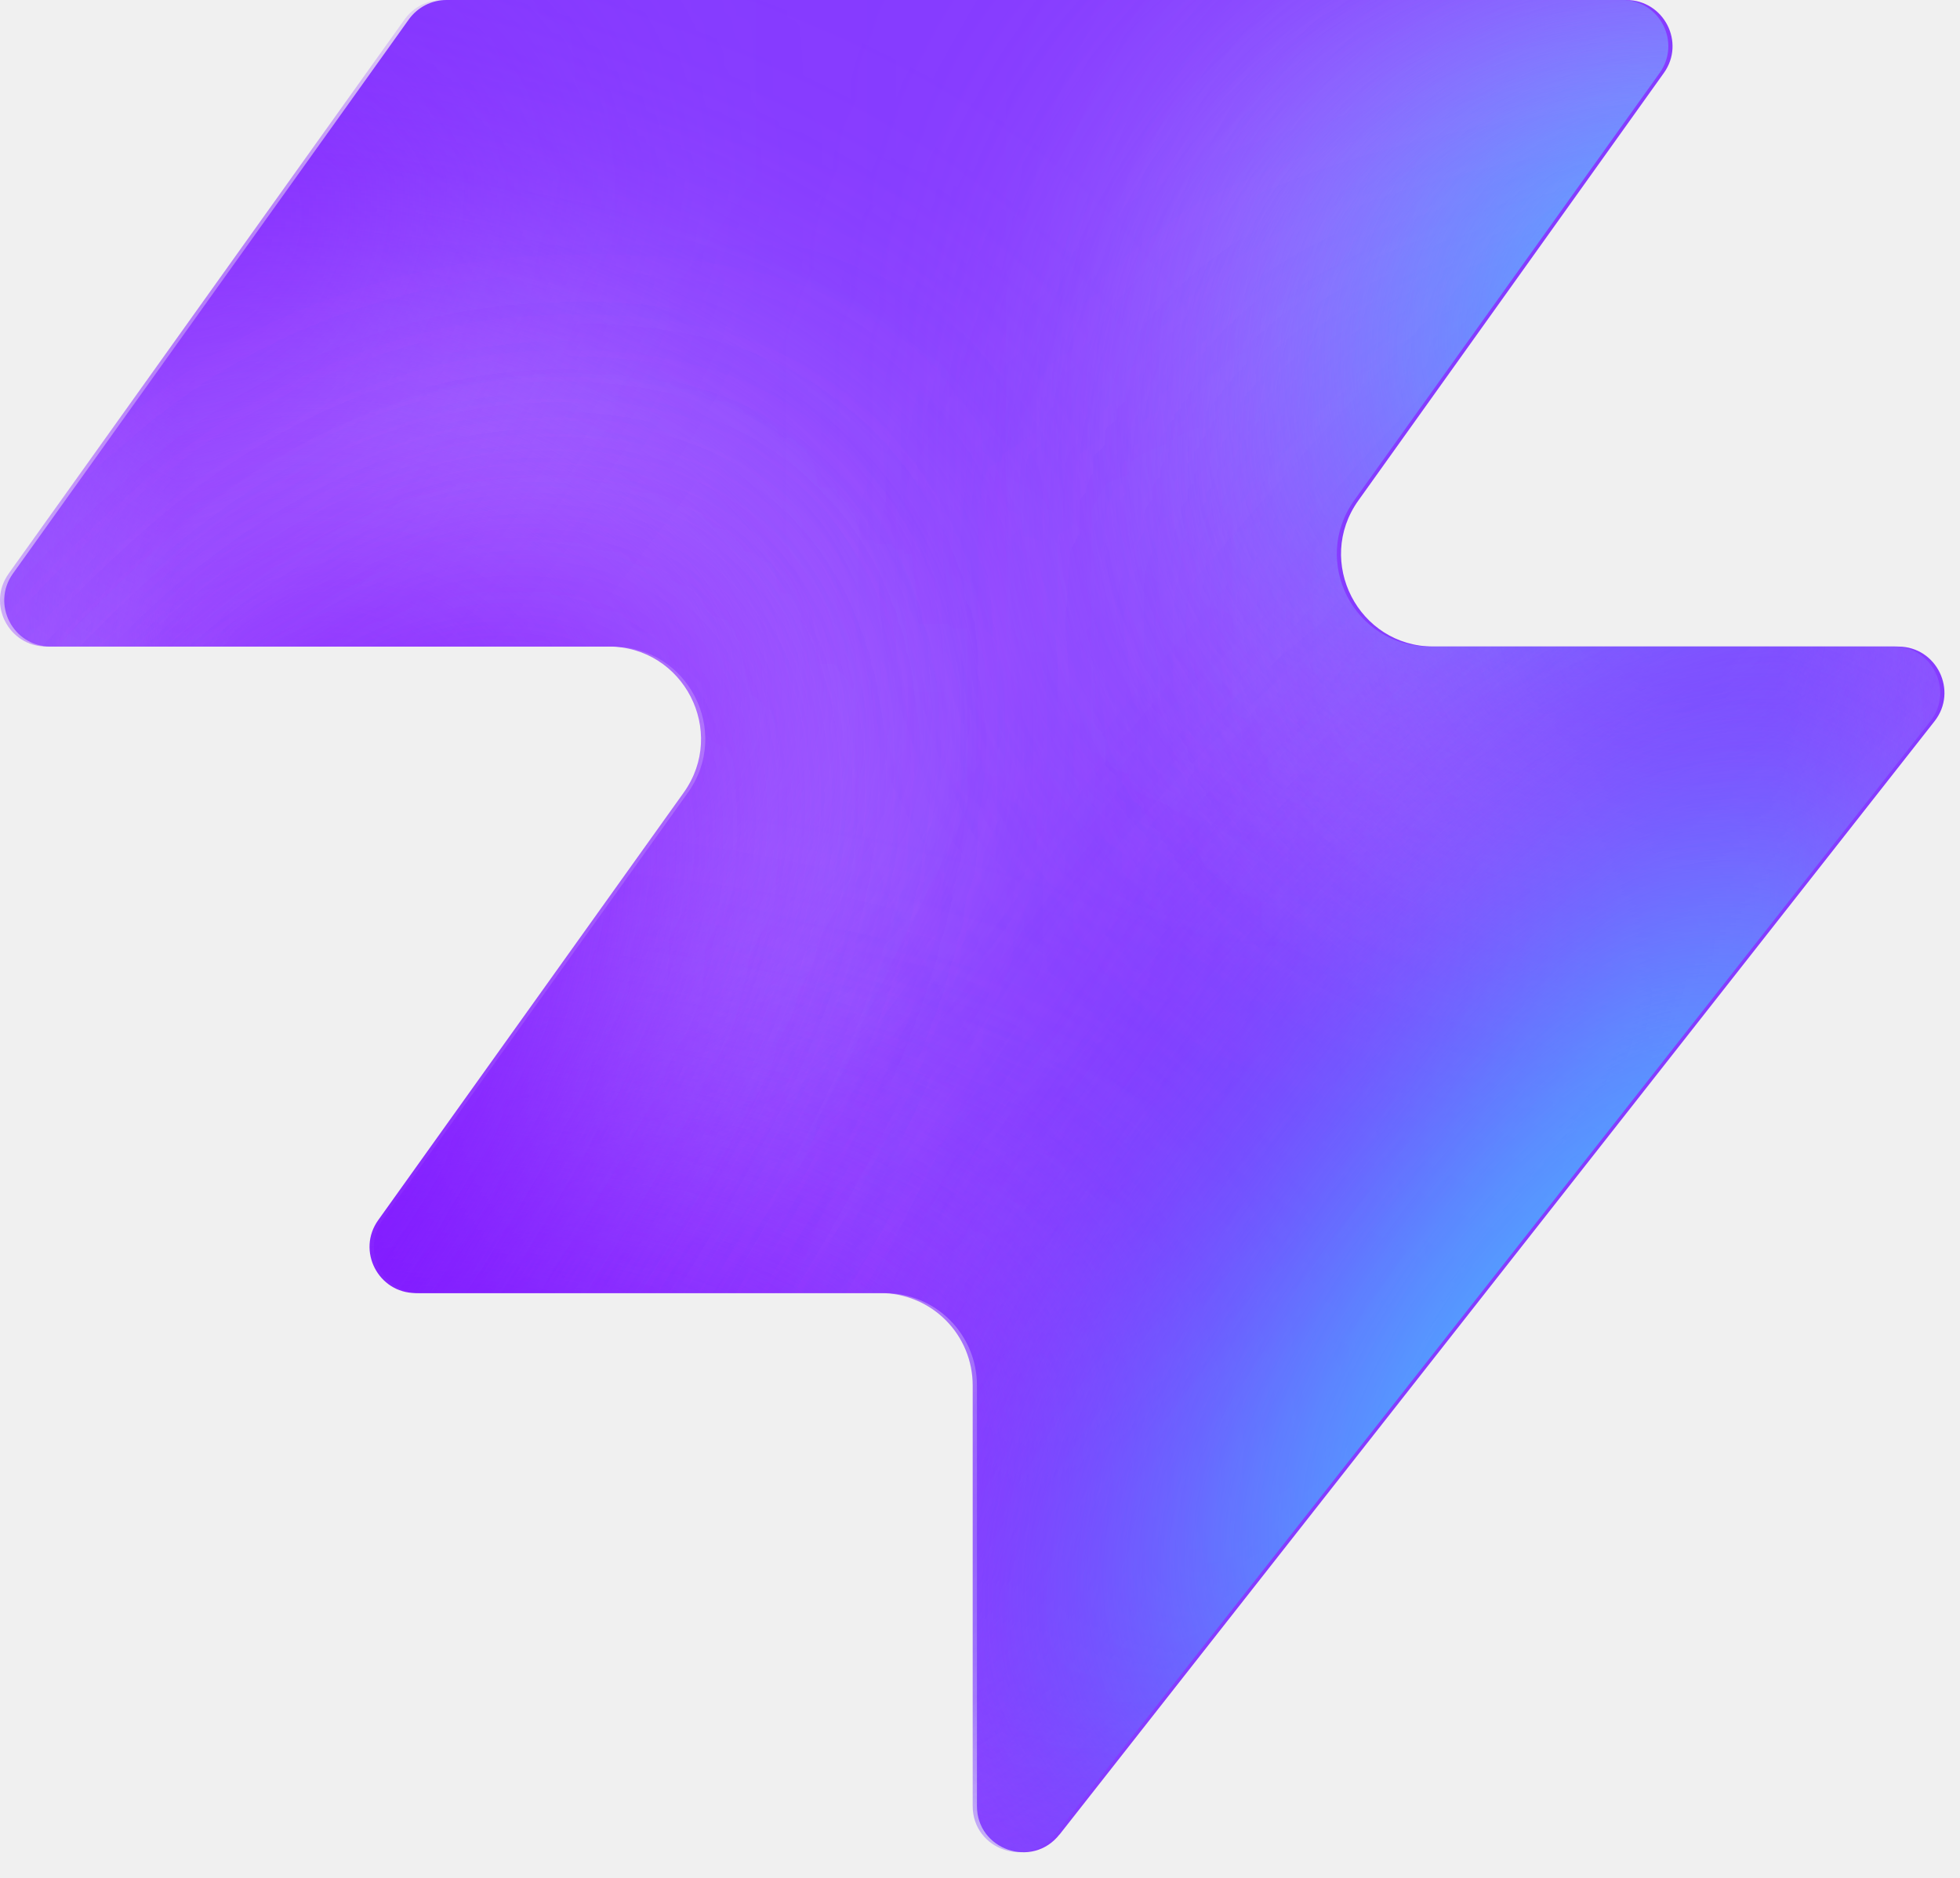
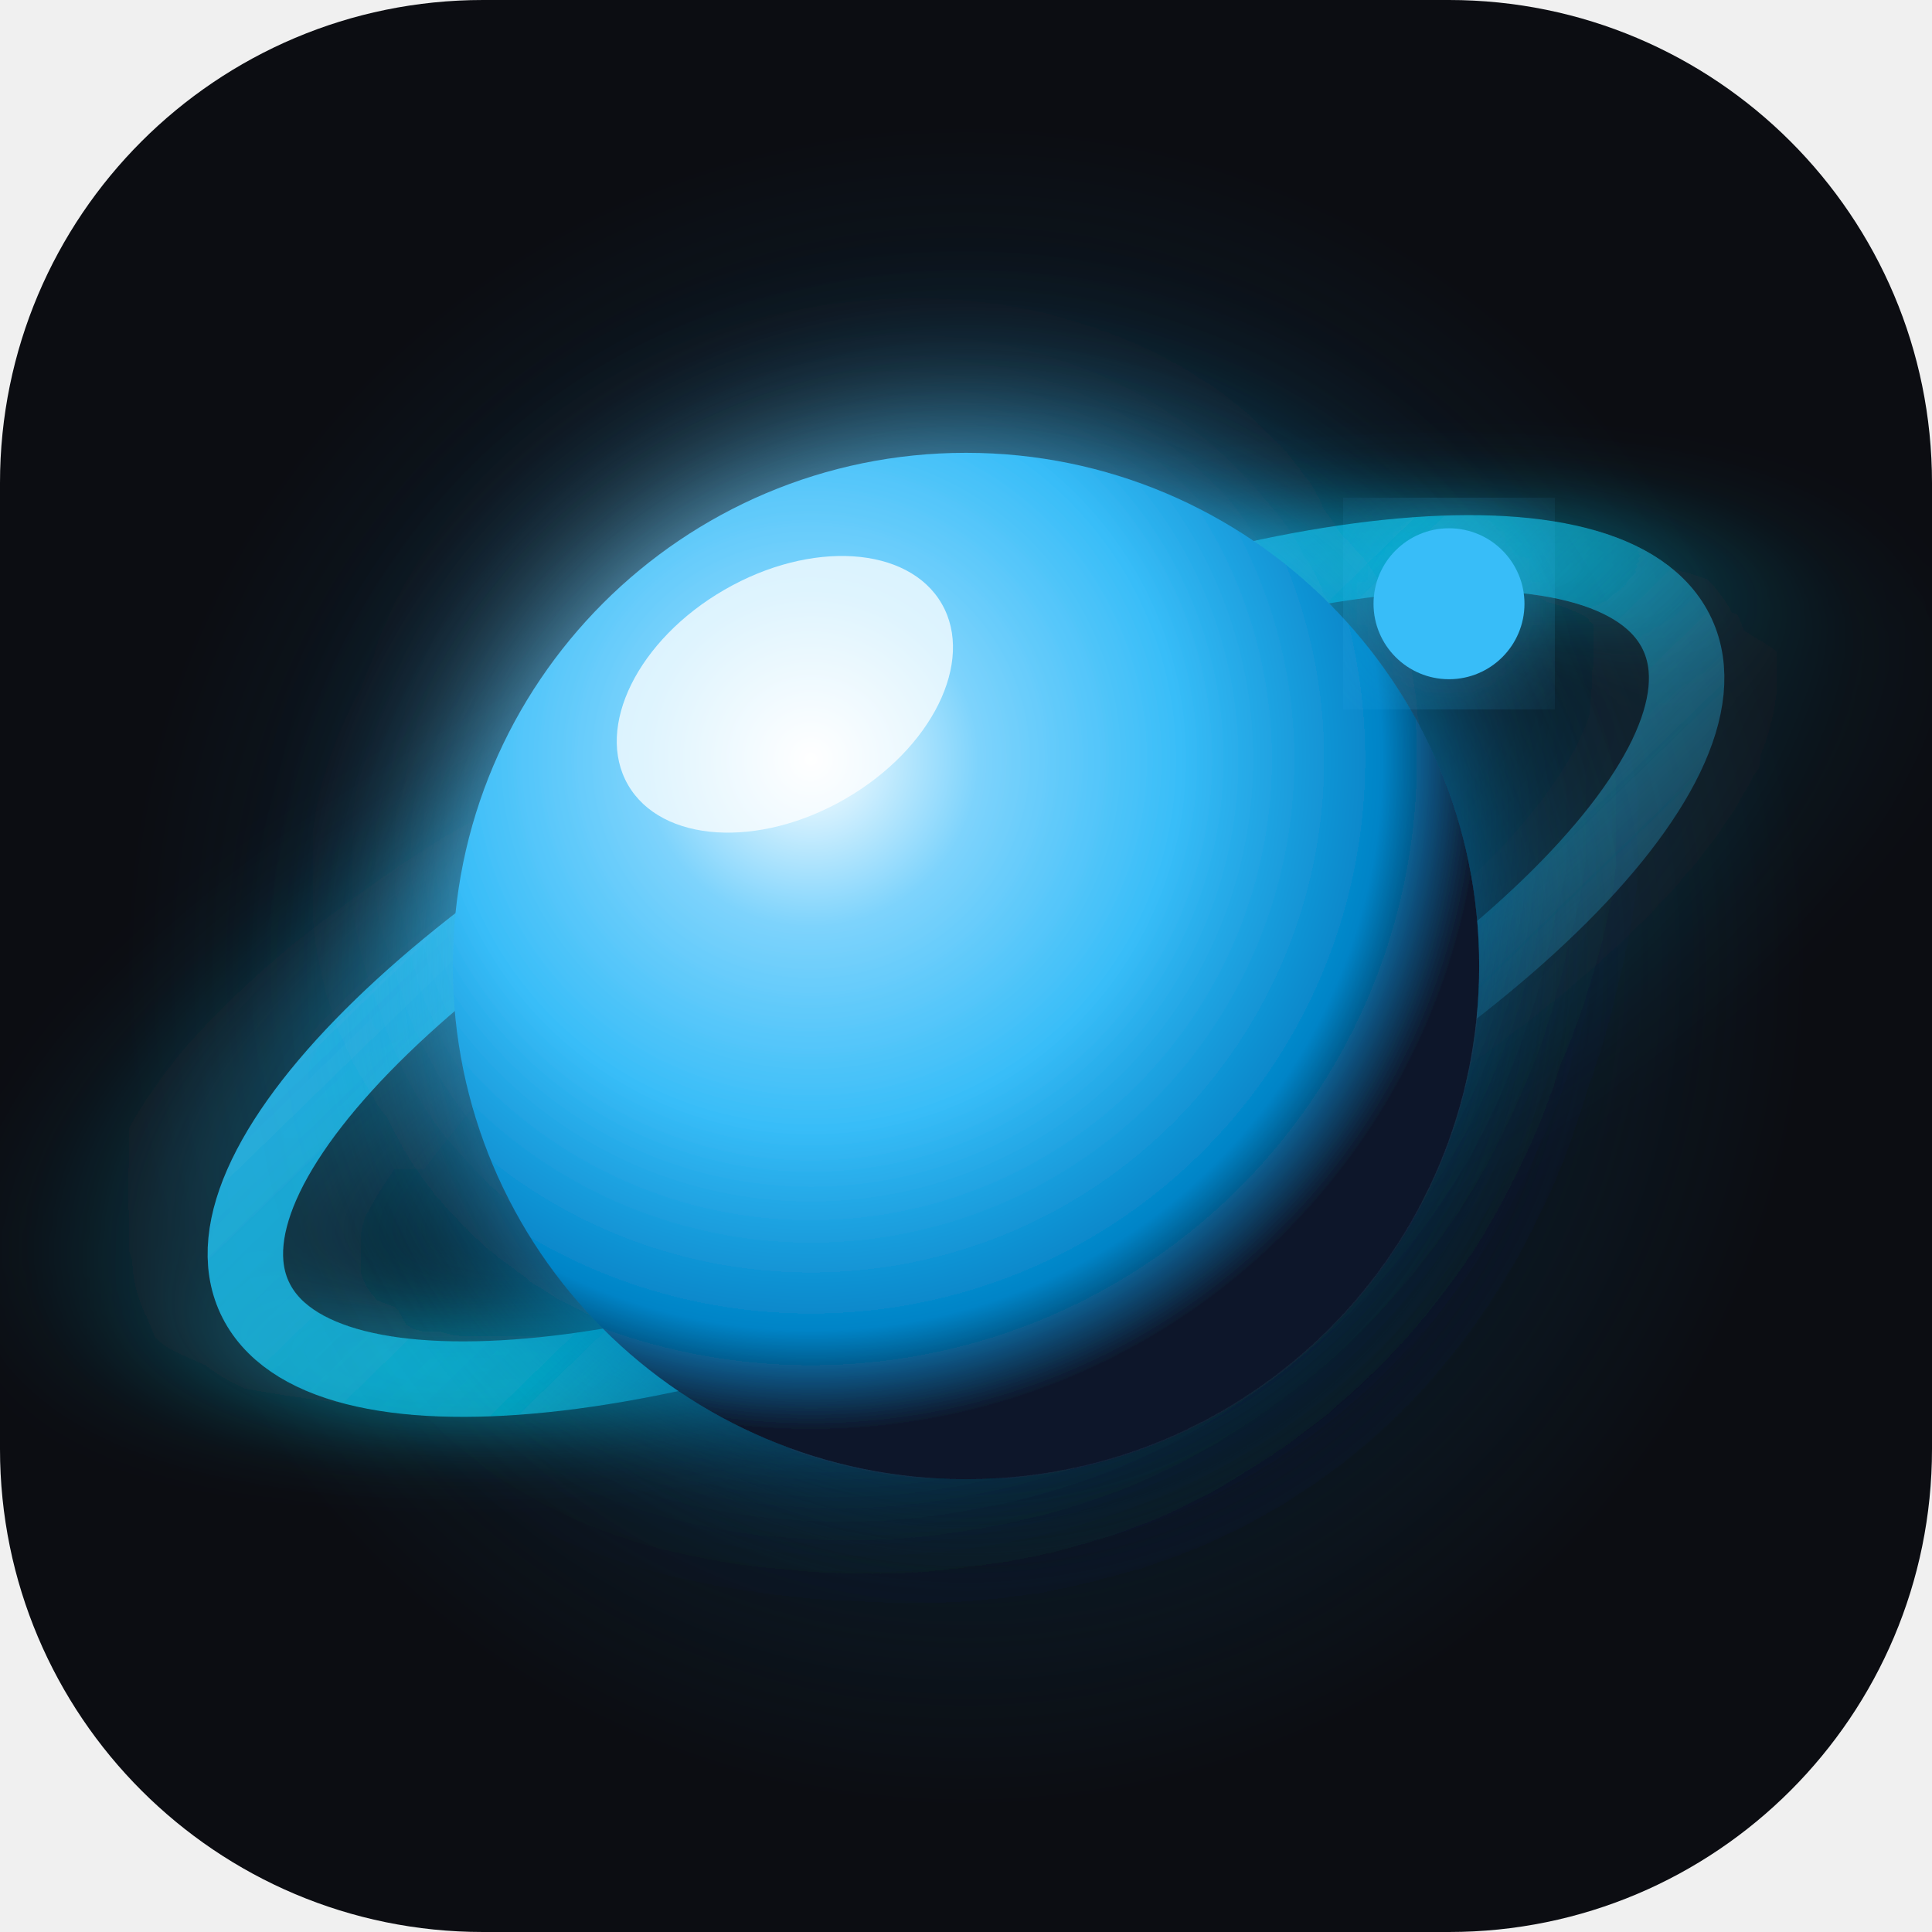
- <svg xmlns="http://www.w3.org/2000/svg" width="48" height="46" fill="none" viewBox="0 0 48 46">
-   <path fill="#863bff" d="M25.946 44.938c-.664.845-2.021.375-2.021-.698V33.937a2.26 2.26 0 0 0-2.262-2.262H10.287c-.92 0-1.456-1.04-.92-1.788l7.48-10.471c1.07-1.497 0-3.578-1.842-3.578H1.237c-.92 0-1.456-1.04-.92-1.788L10.013.474c.214-.297.556-.474.92-.474h28.894c.92 0 1.456 1.04.92 1.788l-7.48 10.471c-1.07 1.498 0 3.579 1.842 3.579h11.377c.943 0 1.473 1.088.89 1.83L25.947 44.94z" style="fill:#863bff;fill:color(display-p3 .525 .23 1);fill-opacity:1" />
-   <mask id="a" width="48" height="46" x="0" y="0" maskUnits="userSpaceOnUse" style="mask-type:alpha">
-     <path fill="#000" d="M25.842 44.938c-.664.844-2.021.375-2.021-.698V33.937a2.26 2.26 0 0 0-2.262-2.262H10.183c-.92 0-1.456-1.04-.92-1.788l7.48-10.471c1.07-1.498 0-3.579-1.842-3.579H1.133c-.92 0-1.456-1.04-.92-1.787L9.91.473c.214-.297.556-.474.92-.474h28.894c.92 0 1.456 1.04.92 1.788l-7.48 10.471c-1.07 1.498 0 3.578 1.842 3.578h11.377c.943 0 1.473 1.088.89 1.832L25.843 44.94z" style="fill:#000;fill-opacity:1" />
-   </mask>
-   <g mask="url(#a)">
-     <g filter="url(#b)">
-       <ellipse cx="5.508" cy="14.704" fill="#ede6ff" rx="5.508" ry="14.704" style="fill:#ede6ff;fill:color(display-p3 .927 .903 1);fill-opacity:1" transform="matrix(.00324 1 1 -.00324 -4.47 31.516)" />
-     </g>
-     <g filter="url(#c)">
-       <ellipse cx="10.399" cy="29.851" fill="#ede6ff" rx="10.399" ry="29.851" style="fill:#ede6ff;fill:color(display-p3 .927 .903 1);fill-opacity:1" transform="matrix(.00324 1 1 -.00324 -39.328 7.883)" />
-     </g>
-     <g filter="url(#d)">
-       <ellipse cx="5.508" cy="30.487" fill="#7e14ff" rx="5.508" ry="30.487" style="fill:#7e14ff;fill:color(display-p3 .492 .077 1);fill-opacity:1" transform="rotate(89.814 -25.913 -14.639)scale(1 -1)" />
-     </g>
-     <g filter="url(#e)">
-       <ellipse cx="5.508" cy="30.599" fill="#7e14ff" rx="5.508" ry="30.599" style="fill:#7e14ff;fill:color(display-p3 .492 .077 1);fill-opacity:1" transform="rotate(89.814 -32.644 -3.334)scale(1 -1)" />
-     </g>
-     <g filter="url(#f)">
-       <ellipse cx="5.508" cy="30.599" fill="#7e14ff" rx="5.508" ry="30.599" style="fill:#7e14ff;fill:color(display-p3 .492 .077 1);fill-opacity:1" transform="matrix(.00324 1 1 -.00324 -34.34 30.47)" />
-     </g>
-     <g filter="url(#g)">
-       <ellipse cx="14.072" cy="22.078" fill="#ede6ff" rx="14.072" ry="22.078" style="fill:#ede6ff;fill:color(display-p3 .927 .903 1);fill-opacity:1" transform="rotate(93.35 24.506 48.493)scale(-1 1)" />
-     </g>
-     <g filter="url(#h)">
-       <ellipse cx="3.47" cy="21.501" fill="#7e14ff" rx="3.47" ry="21.501" style="fill:#7e14ff;fill:color(display-p3 .492 .077 1);fill-opacity:1" transform="rotate(89.009 28.708 47.59)scale(-1 1)" />
-     </g>
-     <g filter="url(#i)">
-       <ellipse cx="3.47" cy="21.501" fill="#7e14ff" rx="3.47" ry="21.501" style="fill:#7e14ff;fill:color(display-p3 .492 .077 1);fill-opacity:1" transform="rotate(89.009 28.708 47.59)scale(-1 1)" />
-     </g>
-     <g filter="url(#j)">
-       <ellipse cx=".387" cy="8.972" fill="#7e14ff" rx="4.407" ry="29.108" style="fill:#7e14ff;fill:color(display-p3 .492 .077 1);fill-opacity:1" transform="rotate(39.51 .387 8.972)" />
-     </g>
-     <g filter="url(#k)">
-       <ellipse cx="47.523" cy="-6.092" fill="#7e14ff" rx="4.407" ry="29.108" style="fill:#7e14ff;fill:color(display-p3 .492 .077 1);fill-opacity:1" transform="rotate(37.892 47.523 -6.092)" />
-     </g>
-     <g filter="url(#l)">
-       <ellipse cx="41.412" cy="6.333" fill="#47bfff" rx="5.971" ry="9.665" style="fill:#47bfff;fill:color(display-p3 .28 .748 1);fill-opacity:1" transform="rotate(37.892 41.412 6.333)" />
-     </g>
-     <g filter="url(#m)">
-       <ellipse cx="-1.879" cy="38.332" fill="#7e14ff" rx="4.407" ry="29.108" style="fill:#7e14ff;fill:color(display-p3 .492 .077 1);fill-opacity:1" transform="rotate(37.892 -1.88 38.332)" />
-     </g>
-     <g filter="url(#n)">
-       <ellipse cx="-1.879" cy="38.332" fill="#7e14ff" rx="4.407" ry="29.108" style="fill:#7e14ff;fill:color(display-p3 .492 .077 1);fill-opacity:1" transform="rotate(37.892 -1.88 38.332)" />
-     </g>
-     <g filter="url(#o)">
-       <ellipse cx="35.651" cy="29.907" fill="#7e14ff" rx="4.407" ry="29.108" style="fill:#7e14ff;fill:color(display-p3 .492 .077 1);fill-opacity:1" transform="rotate(37.892 35.651 29.907)" />
-     </g>
-     <g filter="url(#p)">
-       <ellipse cx="38.418" cy="32.4" fill="#47bfff" rx="5.971" ry="15.297" style="fill:#47bfff;fill:color(display-p3 .28 .748 1);fill-opacity:1" transform="rotate(37.892 38.418 32.4)" />
-     </g>
-   </g>
+ <svg xmlns="http://www.w3.org/2000/svg" viewBox="0 0 64 64" width="64" height="64">
  <defs>
-     <filter id="b" width="60.045" height="41.654" x="-19.77" y="16.149" color-interpolation-filters="sRGB" filterUnits="userSpaceOnUse">
-       <feFlood flood-opacity="0" result="BackgroundImageFix" />
-       <feBlend in="SourceGraphic" in2="BackgroundImageFix" result="shape" />
-       <feGaussianBlur result="effect1_foregroundBlur_2002_17158" stdDeviation="7.659" />
-     </filter>
-     <filter id="c" width="90.34" height="51.437" x="-54.613" y="-7.533" color-interpolation-filters="sRGB" filterUnits="userSpaceOnUse">
-       <feFlood flood-opacity="0" result="BackgroundImageFix" />
-       <feBlend in="SourceGraphic" in2="BackgroundImageFix" result="shape" />
-       <feGaussianBlur result="effect1_foregroundBlur_2002_17158" stdDeviation="7.659" />
-     </filter>
-     <filter id="d" width="79.355" height="29.4" x="-49.64" y="2.03" color-interpolation-filters="sRGB" filterUnits="userSpaceOnUse">
-       <feFlood flood-opacity="0" result="BackgroundImageFix" />
-       <feBlend in="SourceGraphic" in2="BackgroundImageFix" result="shape" />
-       <feGaussianBlur result="effect1_foregroundBlur_2002_17158" stdDeviation="4.596" />
-     </filter>
-     <filter id="e" width="79.579" height="29.4" x="-45.045" y="20.029" color-interpolation-filters="sRGB" filterUnits="userSpaceOnUse">
-       <feFlood flood-opacity="0" result="BackgroundImageFix" />
-       <feBlend in="SourceGraphic" in2="BackgroundImageFix" result="shape" />
-       <feGaussianBlur result="effect1_foregroundBlur_2002_17158" stdDeviation="4.596" />
-     </filter>
-     <filter id="f" width="79.579" height="29.4" x="-43.513" y="21.178" color-interpolation-filters="sRGB" filterUnits="userSpaceOnUse">
-       <feFlood flood-opacity="0" result="BackgroundImageFix" />
-       <feBlend in="SourceGraphic" in2="BackgroundImageFix" result="shape" />
-       <feGaussianBlur result="effect1_foregroundBlur_2002_17158" stdDeviation="4.596" />
-     </filter>
-     <filter id="g" width="74.749" height="58.852" x="15.756" y="-17.901" color-interpolation-filters="sRGB" filterUnits="userSpaceOnUse">
-       <feFlood flood-opacity="0" result="BackgroundImageFix" />
-       <feBlend in="SourceGraphic" in2="BackgroundImageFix" result="shape" />
-       <feGaussianBlur result="effect1_foregroundBlur_2002_17158" stdDeviation="7.659" />
-     </filter>
-     <filter id="h" width="61.377" height="25.362" x="23.548" y="2.284" color-interpolation-filters="sRGB" filterUnits="userSpaceOnUse">
-       <feFlood flood-opacity="0" result="BackgroundImageFix" />
-       <feBlend in="SourceGraphic" in2="BackgroundImageFix" result="shape" />
-       <feGaussianBlur result="effect1_foregroundBlur_2002_17158" stdDeviation="4.596" />
-     </filter>
-     <filter id="i" width="61.377" height="25.362" x="23.548" y="2.284" color-interpolation-filters="sRGB" filterUnits="userSpaceOnUse">
-       <feFlood flood-opacity="0" result="BackgroundImageFix" />
-       <feBlend in="SourceGraphic" in2="BackgroundImageFix" result="shape" />
-       <feGaussianBlur result="effect1_foregroundBlur_2002_17158" stdDeviation="4.596" />
-     </filter>
-     <filter id="j" width="56.045" height="63.649" x="-27.636" y="-22.853" color-interpolation-filters="sRGB" filterUnits="userSpaceOnUse">
-       <feFlood flood-opacity="0" result="BackgroundImageFix" />
-       <feBlend in="SourceGraphic" in2="BackgroundImageFix" result="shape" />
-       <feGaussianBlur result="effect1_foregroundBlur_2002_17158" stdDeviation="4.596" />
-     </filter>
-     <filter id="k" width="54.814" height="64.646" x="20.116" y="-38.415" color-interpolation-filters="sRGB" filterUnits="userSpaceOnUse">
-       <feFlood flood-opacity="0" result="BackgroundImageFix" />
-       <feBlend in="SourceGraphic" in2="BackgroundImageFix" result="shape" />
-       <feGaussianBlur result="effect1_foregroundBlur_2002_17158" stdDeviation="4.596" />
-     </filter>
-     <filter id="l" width="33.541" height="35.313" x="24.641" y="-11.323" color-interpolation-filters="sRGB" filterUnits="userSpaceOnUse">
-       <feFlood flood-opacity="0" result="BackgroundImageFix" />
-       <feBlend in="SourceGraphic" in2="BackgroundImageFix" result="shape" />
-       <feGaussianBlur result="effect1_foregroundBlur_2002_17158" stdDeviation="4.596" />
-     </filter>
-     <filter id="m" width="54.814" height="64.646" x="-29.286" y="6.009" color-interpolation-filters="sRGB" filterUnits="userSpaceOnUse">
-       <feFlood flood-opacity="0" result="BackgroundImageFix" />
-       <feBlend in="SourceGraphic" in2="BackgroundImageFix" result="shape" />
-       <feGaussianBlur result="effect1_foregroundBlur_2002_17158" stdDeviation="4.596" />
-     </filter>
-     <filter id="n" width="54.814" height="64.646" x="-29.286" y="6.009" color-interpolation-filters="sRGB" filterUnits="userSpaceOnUse">
-       <feFlood flood-opacity="0" result="BackgroundImageFix" />
-       <feBlend in="SourceGraphic" in2="BackgroundImageFix" result="shape" />
-       <feGaussianBlur result="effect1_foregroundBlur_2002_17158" stdDeviation="4.596" />
-     </filter>
-     <filter id="o" width="54.814" height="64.646" x="8.244" y="-2.416" color-interpolation-filters="sRGB" filterUnits="userSpaceOnUse">
-       <feFlood flood-opacity="0" result="BackgroundImageFix" />
-       <feBlend in="SourceGraphic" in2="BackgroundImageFix" result="shape" />
-       <feGaussianBlur result="effect1_foregroundBlur_2002_17158" stdDeviation="4.596" />
-     </filter>
-     <filter id="p" width="39.409" height="43.623" x="18.713" y="10.588" color-interpolation-filters="sRGB" filterUnits="userSpaceOnUse">
-       <feFlood flood-opacity="0" result="BackgroundImageFix" />
-       <feBlend in="SourceGraphic" in2="BackgroundImageFix" result="shape" />
-       <feGaussianBlur result="effect1_foregroundBlur_2002_17158" stdDeviation="4.596" />
+     <radialGradient id="bgGlow" cx="50%" cy="50%" r="50%">
+       <stop offset="0%" stop-color="#38bdf8" stop-opacity="0.3" />
+       <stop offset="100%" stop-color="#0284c7" stop-opacity="0" />
+     </radialGradient>
+     <radialGradient id="sphereGrad" cx="35%" cy="30%" r="65%">
+       <stop offset="0%" stop-color="#ffffff" />
+       <stop offset="25%" stop-color="#7dd3fc" />
+       <stop offset="55%" stop-color="#38bdf8" />
+       <stop offset="85%" stop-color="#0284c7" />
+       <stop offset="100%" stop-color="#0f172a" />
+     </radialGradient>
+     <linearGradient id="ringGrad" x1="0%" y1="0%" x2="100%" y2="100%">
+       <stop offset="0%" stop-color="#38bdf8" stop-opacity="0.9" />
+       <stop offset="50%" stop-color="#06b6d4" stop-opacity="0.8" />
+       <stop offset="100%" stop-color="#38bdf8" stop-opacity="0.1" />
+     </linearGradient>
+     <filter id="cyanGlow" x="-20%" y="-20%" width="140%" height="140%">
+       <feGaussianBlur stdDeviation="3" result="blur" />
+       <feComposite in="SourceGraphic" in2="blur" operator="over" />
    </filter>
  </defs>
+   <rect width="64" height="64" rx="16" fill="#0c0d12" />
+   <circle cx="32" cy="32" r="28" fill="url(#bgGlow)" />
+   <ellipse cx="32" cy="32" rx="26" ry="9" fill="none" stroke="url(#ringGrad)" stroke-width="2.5" transform="rotate(-25 32 32)" filter="url(#cyanGlow)" />
+   <circle cx="32" cy="32" r="17" fill="url(#sphereGrad)" filter="url(#cyanGlow)" />
+   <ellipse cx="26" cy="23" rx="6" ry="4" fill="#ffffff" opacity="0.75" transform="rotate(-30 26 23)" />
+   <circle cx="48" cy="20" r="2.5" fill="#38bdf8" filter="url(#cyanGlow)" />
</svg>
